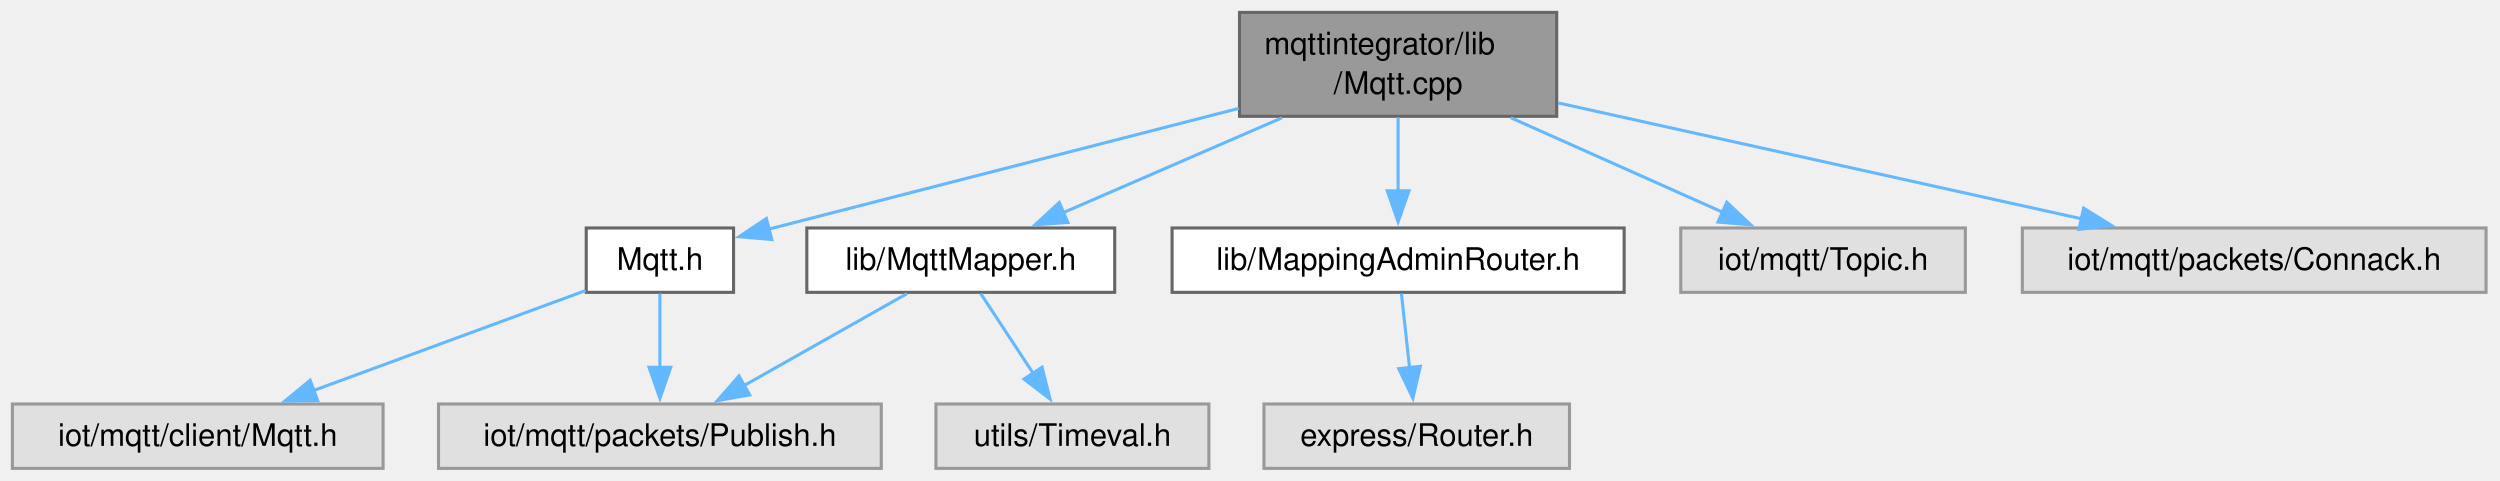
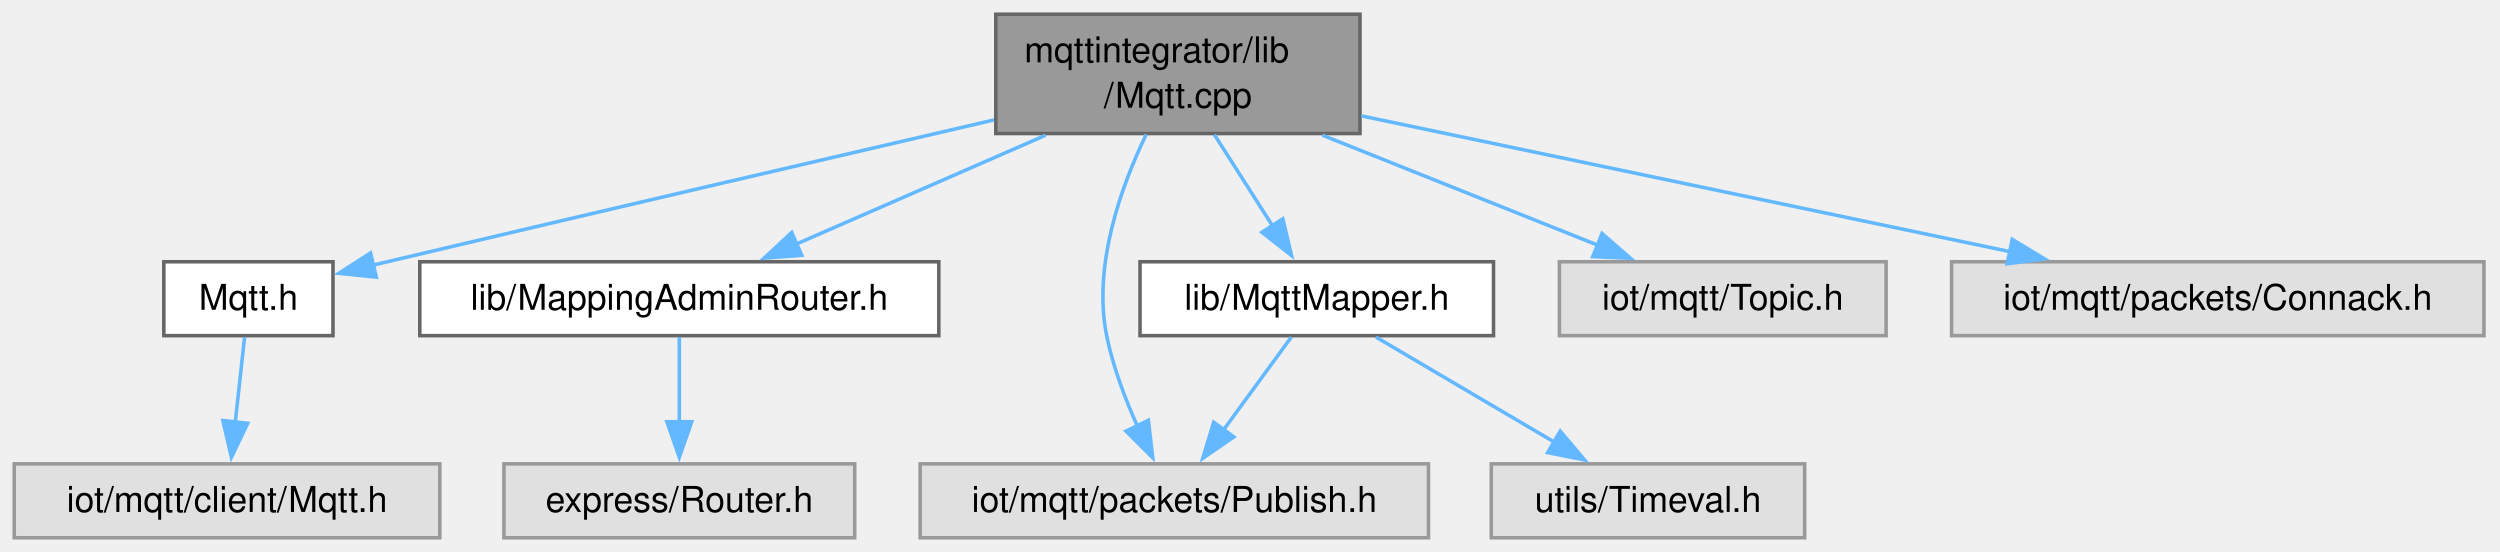
- <svg xmlns="http://www.w3.org/2000/svg" xmlns:xlink="http://www.w3.org/1999/xlink" width="806pt" height="155pt" viewBox="0.00 0.00 806.00 155.00">
+ <svg xmlns="http://www.w3.org/2000/svg" xmlns:xlink="http://www.w3.org/1999/xlink" width="702pt" height="155pt" viewBox="0.00 0.00 702.00 155.00">
  <g id="graph0" class="graph" transform="scale(1 1) rotate(0) translate(4 151)">
    <g id="Node000001" class="node">
      <g id="a_Node000001">
        <a xlink:title=" ">
-           <polygon fill="#999999" stroke="#666666" points="497.88,-147 395.62,-147 395.62,-113.5 497.88,-113.5 497.88,-147" />
-           <text xml:space="preserve" text-anchor="start" x="403.62" y="-133.5" font-family="Helvetica,sans-Serif" font-size="10.00">mqttintegrator/lib</text>
-           <text xml:space="preserve" text-anchor="middle" x="446.75" y="-120.75" font-family="Helvetica,sans-Serif" font-size="10.00">/Mqtt.cpp</text>
+           <polygon fill="#999999" stroke="#666666" points="377.88,-147 275.62,-147 275.62,-113.5 377.88,-113.5 377.88,-147" />
+           <text xml:space="preserve" text-anchor="start" x="283.62" y="-133.5" font-family="Helvetica,sans-Serif" font-size="10.00">mqttintegrator/lib</text>
+           <text xml:space="preserve" text-anchor="middle" x="326.75" y="-120.75" font-family="Helvetica,sans-Serif" font-size="10.00">/Mqtt.cpp</text>
        </a>
      </g>
    </g>
    <g id="Node000002" class="node">
      <g id="a_Node000002">
        <a xlink:href="mqttintegrator_2lib_2Mqtt_8h.html" target="_top" xlink:title=" ">
-           <polygon fill="white" stroke="#666666" points="232.5,-77.5 185,-77.5 185,-56.75 232.5,-56.75 232.5,-77.5" />
-           <text xml:space="preserve" text-anchor="middle" x="208.75" y="-64" font-family="Helvetica,sans-Serif" font-size="10.00">Mqtt.h</text>
+           <polygon fill="white" stroke="#666666" points="89.5,-77.5 42,-77.5 42,-56.75 89.5,-56.75 89.5,-77.5" />
+           <text xml:space="preserve" text-anchor="middle" x="65.75" y="-64" font-family="Helvetica,sans-Serif" font-size="10.00">Mqtt.h</text>
        </a>
      </g>
    </g>
    <g id="edge1_Node000001_Node000002" class="edge">
      <g id="a_edge1_Node000001_Node000002">
        <a xlink:title=" ">
-           <path fill="none" stroke="#63b8ff" d="M395.4,-116.06C349.63,-104.31 283.87,-87.42 243.86,-77.14" />
-           <polygon fill="#63b8ff" stroke="#63b8ff" points="244.83,-73.78 234.27,-74.68 243.09,-80.56 244.83,-73.78" />
+           <path fill="none" stroke="#63b8ff" d="M275.14,-117.33C230.13,-106.9 163.09,-91.31 104.75,-77.5 103.38,-77.18 101.98,-76.84 100.57,-76.51" />
+           <polygon fill="#63b8ff" stroke="#63b8ff" points="101.68,-73.17 91.14,-74.25 100.05,-79.98 101.68,-73.17" />
        </a>
      </g>
    </g>
-     <g id="Node000005" class="node">
-       <g id="a_Node000005">
+     <g id="Node000004" class="node">
+       <g id="a_Node000004">
        <a xlink:href="MappingAdminRouter_8h.html" target="_top" xlink:title=" ">
-           <polygon fill="white" stroke="#666666" points="519.62,-77.5 373.88,-77.5 373.88,-56.75 519.62,-56.75 519.62,-77.5" />
-           <text xml:space="preserve" text-anchor="middle" x="446.75" y="-64" font-family="Helvetica,sans-Serif" font-size="10.00">lib/MappingAdminRouter.h</text>
+           <polygon fill="white" stroke="#666666" points="259.62,-77.5 113.88,-77.5 113.88,-56.75 259.62,-56.75 259.62,-77.5" />
+           <text xml:space="preserve" text-anchor="middle" x="186.75" y="-64" font-family="Helvetica,sans-Serif" font-size="10.00">lib/MappingAdminRouter.h</text>
        </a>
      </g>
    </g>
-     <g id="edge4_Node000001_Node000005" class="edge">
-       <g id="a_edge4_Node000001_Node000005">
+     <g id="edge3_Node000001_Node000004" class="edge">
+       <g id="a_edge3_Node000001_Node000004">
        <a xlink:title=" ">
-           <path fill="none" stroke="#63b8ff" d="M446.75,-113.19C446.75,-105.85 446.75,-97.07 446.75,-89.21" />
-           <polygon fill="#63b8ff" stroke="#63b8ff" points="450.25,-89.48 446.75,-79.48 443.25,-89.48 450.25,-89.48" />
+           <path fill="none" stroke="#63b8ff" d="M289.6,-113.03C267.8,-103.51 240.51,-91.6 219.51,-82.43" />
+           <polygon fill="#63b8ff" stroke="#63b8ff" points="221.13,-79.31 210.56,-78.52 218.32,-85.73 221.13,-79.31" />
+         </a>
+       </g>
+     </g>
+     <g id="Node000006" class="node">
+       <g id="a_Node000006">
+         <a xlink:href="MqttMapper_8h.html" target="_top" xlink:title=" ">
+           <polygon fill="white" stroke="#666666" points="415.38,-77.5 316.12,-77.5 316.12,-56.75 415.38,-56.75 415.38,-77.5" />
+           <text xml:space="preserve" text-anchor="middle" x="365.75" y="-64" font-family="Helvetica,sans-Serif" font-size="10.00">lib/MqttMapper.h</text>
+         </a>
+       </g>
+     </g>
+     <g id="edge5_Node000001_Node000006" class="edge">
+       <g id="a_edge5_Node000001_Node000006">
+         <a xlink:title=" ">
+           <path fill="none" stroke="#63b8ff" d="M337,-113.19C342.01,-105.33 348.09,-95.81 353.36,-87.54" />
+           <polygon fill="#63b8ff" stroke="#63b8ff" points="356.23,-89.56 358.66,-79.24 350.33,-85.79 356.23,-89.56" />
        </a>
      </g>
    </g>
    <g id="Node000007" class="node">
      <g id="a_Node000007">
-         <a xlink:href="MqttMapper_8h.html" target="_top" xlink:title=" ">
-           <polygon fill="white" stroke="#666666" points="355.38,-77.5 256.12,-77.5 256.12,-56.75 355.38,-56.75 355.38,-77.5" />
-           <text xml:space="preserve" text-anchor="middle" x="305.75" y="-64" font-family="Helvetica,sans-Serif" font-size="10.00">lib/MqttMapper.h</text>
+         <a xlink:title=" ">
+           <polygon fill="#e0e0e0" stroke="#999999" points="397.12,-20.75 254.38,-20.75 254.38,0 397.12,0 397.12,-20.75" />
+           <text xml:space="preserve" text-anchor="middle" x="325.75" y="-7.25" font-family="Helvetica,sans-Serif" font-size="10.00">iot/mqtt/packets/Publish.h</text>
        </a>
      </g>
    </g>
-     <g id="edge6_Node000001_Node000007" class="edge">
-       <g id="a_edge6_Node000001_Node000007">
+     <g id="edge10_Node000001_Node000007" class="edge">
+       <g id="a_edge10_Node000001_Node000007">
        <a xlink:title=" ">
-           <path fill="none" stroke="#63b8ff" d="M409.33,-113.03C387.38,-103.51 359.89,-91.6 338.75,-82.43" />
-           <polygon fill="#63b8ff" stroke="#63b8ff" points="340.29,-79.28 329.72,-78.52 337.5,-85.71 340.29,-79.28" />
+           <path fill="none" stroke="#63b8ff" d="M317.87,-113.28C310.83,-98.7 302.79,-76.46 306.75,-56.75 308.49,-48.09 311.93,-39.01 315.41,-31.28" />
+           <polygon fill="#63b8ff" stroke="#63b8ff" points="318.47,-32.99 319.68,-22.47 312.17,-29.94 318.47,-32.99" />
        </a>
      </g>
    </g>
    <g id="Node000009" class="node">
      <g id="a_Node000009">
        <a xlink:title=" ">
-           <polygon fill="#e0e0e0" stroke="#999999" points="629.62,-77.5 537.88,-77.5 537.88,-56.75 629.62,-56.75 629.62,-77.5" />
-           <text xml:space="preserve" text-anchor="middle" x="583.75" y="-64" font-family="Helvetica,sans-Serif" font-size="10.00">iot/mqtt/Topic.h</text>
+           <polygon fill="#e0e0e0" stroke="#999999" points="525.62,-77.5 433.88,-77.5 433.88,-56.75 525.62,-56.75 525.62,-77.5" />
+           <text xml:space="preserve" text-anchor="middle" x="479.75" y="-64" font-family="Helvetica,sans-Serif" font-size="10.00">iot/mqtt/Topic.h</text>
        </a>
      </g>
    </g>
-     <g id="edge9_Node000001_Node000009" class="edge">
-       <g id="a_edge9_Node000001_Node000009">
+     <g id="edge8_Node000001_Node000009" class="edge">
+       <g id="a_edge8_Node000001_Node000009">
        <a xlink:title=" ">
-           <path fill="none" stroke="#63b8ff" d="M483.1,-113.03C504.34,-103.56 530.9,-91.7 551.41,-82.56" />
-           <polygon fill="#63b8ff" stroke="#63b8ff" points="552.72,-85.8 560.43,-78.53 549.87,-79.41 552.72,-85.8" />
+           <path fill="none" stroke="#63b8ff" d="M367.35,-113.03C391.39,-103.43 421.55,-91.38 444.57,-82.18" />
+           <polygon fill="#63b8ff" stroke="#63b8ff" points="445.85,-85.44 453.84,-78.48 443.25,-78.94 445.85,-85.44" />
        </a>
      </g>
    </g>
    <g id="Node000010" class="node">
      <g id="a_Node000010">
        <a xlink:title=" ">
-           <polygon fill="#e0e0e0" stroke="#999999" points="797.5,-77.5 648,-77.5 648,-56.75 797.5,-56.75 797.5,-77.5" />
-           <text xml:space="preserve" text-anchor="middle" x="722.75" y="-64" font-family="Helvetica,sans-Serif" font-size="10.00">iot/mqtt/packets/Connack.h</text>
+           <polygon fill="#e0e0e0" stroke="#999999" points="693.5,-77.5 544,-77.5 544,-56.75 693.5,-56.75 693.5,-77.5" />
+           <text xml:space="preserve" text-anchor="middle" x="618.75" y="-64" font-family="Helvetica,sans-Serif" font-size="10.00">iot/mqtt/packets/Connack.h</text>
        </a>
      </g>
    </g>
-     <g id="edge10_Node000001_Node000010" class="edge">
-       <g id="a_edge10_Node000001_Node000010">
+     <g id="edge9_Node000001_Node000010" class="edge">
+       <g id="a_edge9_Node000001_Node000010">
        <a xlink:title=" ">
-           <path fill="none" stroke="#63b8ff" d="M498.34,-117.82C546.4,-107.18 617.85,-91.36 667.15,-80.44" />
-           <polygon fill="#63b8ff" stroke="#63b8ff" points="667.77,-83.89 676.77,-78.31 666.25,-77.05 667.77,-83.89" />
+           <path fill="none" stroke="#63b8ff" d="M378.28,-118.46C429.33,-107.78 507.39,-91.44 560.63,-80.29" />
+           <polygon fill="#63b8ff" stroke="#63b8ff" points="561.04,-83.78 570.11,-78.31 559.61,-76.93 561.04,-83.78" />
        </a>
      </g>
    </g>
    <g id="Node000003" class="node">
      <g id="a_Node000003">
        <a xlink:title=" ">
          <polygon fill="#e0e0e0" stroke="#999999" points="119.5,-20.75 0,-20.75 0,0 119.5,0 119.5,-20.75" />
          <text xml:space="preserve" text-anchor="middle" x="59.75" y="-7.25" font-family="Helvetica,sans-Serif" font-size="10.00">iot/mqtt/client/Mqtt.h</text>
        </a>
      </g>
    </g>
    <g id="edge2_Node000002_Node000003" class="edge">
      <g id="a_edge2_Node000002_Node000003">
        <a xlink:title=" ">
-           <path fill="none" stroke="#63b8ff" d="M184.81,-57.33C161.17,-48.64 124.66,-35.23 97.18,-25.13" />
-           <polygon fill="#63b8ff" stroke="#63b8ff" points="98.41,-21.85 87.82,-21.69 96,-28.42 98.41,-21.85" />
+           <path fill="none" stroke="#63b8ff" d="M64.68,-56.34C63.95,-49.72 62.97,-40.72 62.07,-32.52" />
+           <polygon fill="#63b8ff" stroke="#63b8ff" points="65.55,-32.14 60.98,-22.58 58.59,-32.9 65.55,-32.14" />
        </a>
      </g>
    </g>
-     <g id="Node000004" class="node">
-       <g id="a_Node000004">
+     <g id="Node000005" class="node">
+       <g id="a_Node000005">
        <a xlink:title=" ">
-           <polygon fill="#e0e0e0" stroke="#999999" points="280.12,-20.75 137.38,-20.75 137.38,0 280.12,0 280.12,-20.75" />
-           <text xml:space="preserve" text-anchor="middle" x="208.75" y="-7.25" font-family="Helvetica,sans-Serif" font-size="10.00">iot/mqtt/packets/Publish.h</text>
+           <polygon fill="#e0e0e0" stroke="#999999" points="236,-20.75 137.5,-20.75 137.5,0 236,0 236,-20.75" />
+           <text xml:space="preserve" text-anchor="middle" x="186.75" y="-7.25" font-family="Helvetica,sans-Serif" font-size="10.00">express/Router.h</text>
        </a>
      </g>
    </g>
-     <g id="edge3_Node000002_Node000004" class="edge">
-       <g id="a_edge3_Node000002_Node000004">
+     <g id="edge4_Node000004_Node000005" class="edge">
+       <g id="a_edge4_Node000004_Node000005">
        <a xlink:title=" ">
-           <path fill="none" stroke="#63b8ff" d="M208.75,-56.34C208.75,-49.72 208.75,-40.72 208.75,-32.52" />
-           <polygon fill="#63b8ff" stroke="#63b8ff" points="212.25,-32.59 208.75,-22.59 205.25,-32.59 212.25,-32.59" />
+           <path fill="none" stroke="#63b8ff" d="M186.75,-56.34C186.75,-49.72 186.75,-40.72 186.75,-32.52" />
+           <polygon fill="#63b8ff" stroke="#63b8ff" points="190.25,-32.59 186.75,-22.59 183.25,-32.59 190.25,-32.59" />
        </a>
      </g>
    </g>
-     <g id="Node000006" class="node">
-       <g id="a_Node000006">
+     <g id="edge6_Node000006_Node000007" class="edge">
+       <g id="a_edge6_Node000006_Node000007">
        <a xlink:title=" ">
-           <polygon fill="#e0e0e0" stroke="#999999" points="502,-20.75 403.5,-20.75 403.5,0 502,0 502,-20.75" />
-           <text xml:space="preserve" text-anchor="middle" x="452.75" y="-7.25" font-family="Helvetica,sans-Serif" font-size="10.00">express/Router.h</text>
-         </a>
-       </g>
-     </g>
-     <g id="edge5_Node000005_Node000006" class="edge">
-       <g id="a_edge5_Node000005_Node000006">
-         <a xlink:title=" ">
-           <path fill="none" stroke="#63b8ff" d="M447.82,-56.34C448.55,-49.72 449.53,-40.72 450.43,-32.52" />
-           <polygon fill="#63b8ff" stroke="#63b8ff" points="453.91,-32.9 451.52,-22.58 446.95,-32.14 453.91,-32.9" />
-         </a>
-       </g>
-     </g>
-     <g id="edge7_Node000007_Node000004" class="edge">
-       <g id="a_edge7_Node000007_Node000004">
-         <a xlink:title=" ">
-           <path fill="none" stroke="#63b8ff" d="M288.41,-56.34C273.79,-48.08 252.61,-36.13 235.77,-26.63" />
-           <polygon fill="#63b8ff" stroke="#63b8ff" points="237.69,-23.69 227.26,-21.82 234.25,-29.79 237.69,-23.69" />
+           <path fill="none" stroke="#63b8ff" d="M358.6,-56.34C353.31,-49.1 345.94,-39.01 339.52,-30.22" />
+           <polygon fill="#63b8ff" stroke="#63b8ff" points="342.46,-28.31 333.73,-22.3 336.81,-32.44 342.46,-28.31" />
        </a>
      </g>
    </g>
    <g id="Node000008" class="node">
      <g id="a_Node000008">
        <a xlink:title=" ">
-           <polygon fill="#e0e0e0" stroke="#999999" points="385.75,-20.75 297.75,-20.75 297.75,0 385.75,0 385.75,-20.75" />
-           <text xml:space="preserve" text-anchor="middle" x="341.75" y="-7.25" font-family="Helvetica,sans-Serif" font-size="10.00">utils/Timeval.h</text>
+           <polygon fill="#e0e0e0" stroke="#999999" points="502.75,-20.75 414.75,-20.75 414.75,0 502.75,0 502.75,-20.75" />
+           <text xml:space="preserve" text-anchor="middle" x="458.75" y="-7.25" font-family="Helvetica,sans-Serif" font-size="10.00">utils/Timeval.h</text>
        </a>
      </g>
    </g>
-     <g id="edge8_Node000007_Node000008" class="edge">
-       <g id="a_edge8_Node000007_Node000008">
+     <g id="edge7_Node000006_Node000008" class="edge">
+       <g id="a_edge7_Node000006_Node000008">
        <a xlink:title=" ">
-           <path fill="none" stroke="#63b8ff" d="M312.19,-56.34C316.9,-49.17 323.44,-39.23 329.17,-30.51" />
-           <polygon fill="#63b8ff" stroke="#63b8ff" points="331.97,-32.62 334.54,-22.34 326.12,-28.78 331.97,-32.62" />
+           <path fill="none" stroke="#63b8ff" d="M382.38,-56.34C396.26,-48.16 416.31,-36.36 432.38,-26.9" />
+           <polygon fill="#63b8ff" stroke="#63b8ff" points="434.12,-29.94 440.96,-21.85 430.57,-23.9 434.12,-29.94" />
        </a>
      </g>
    </g>
  </g>
</svg>
